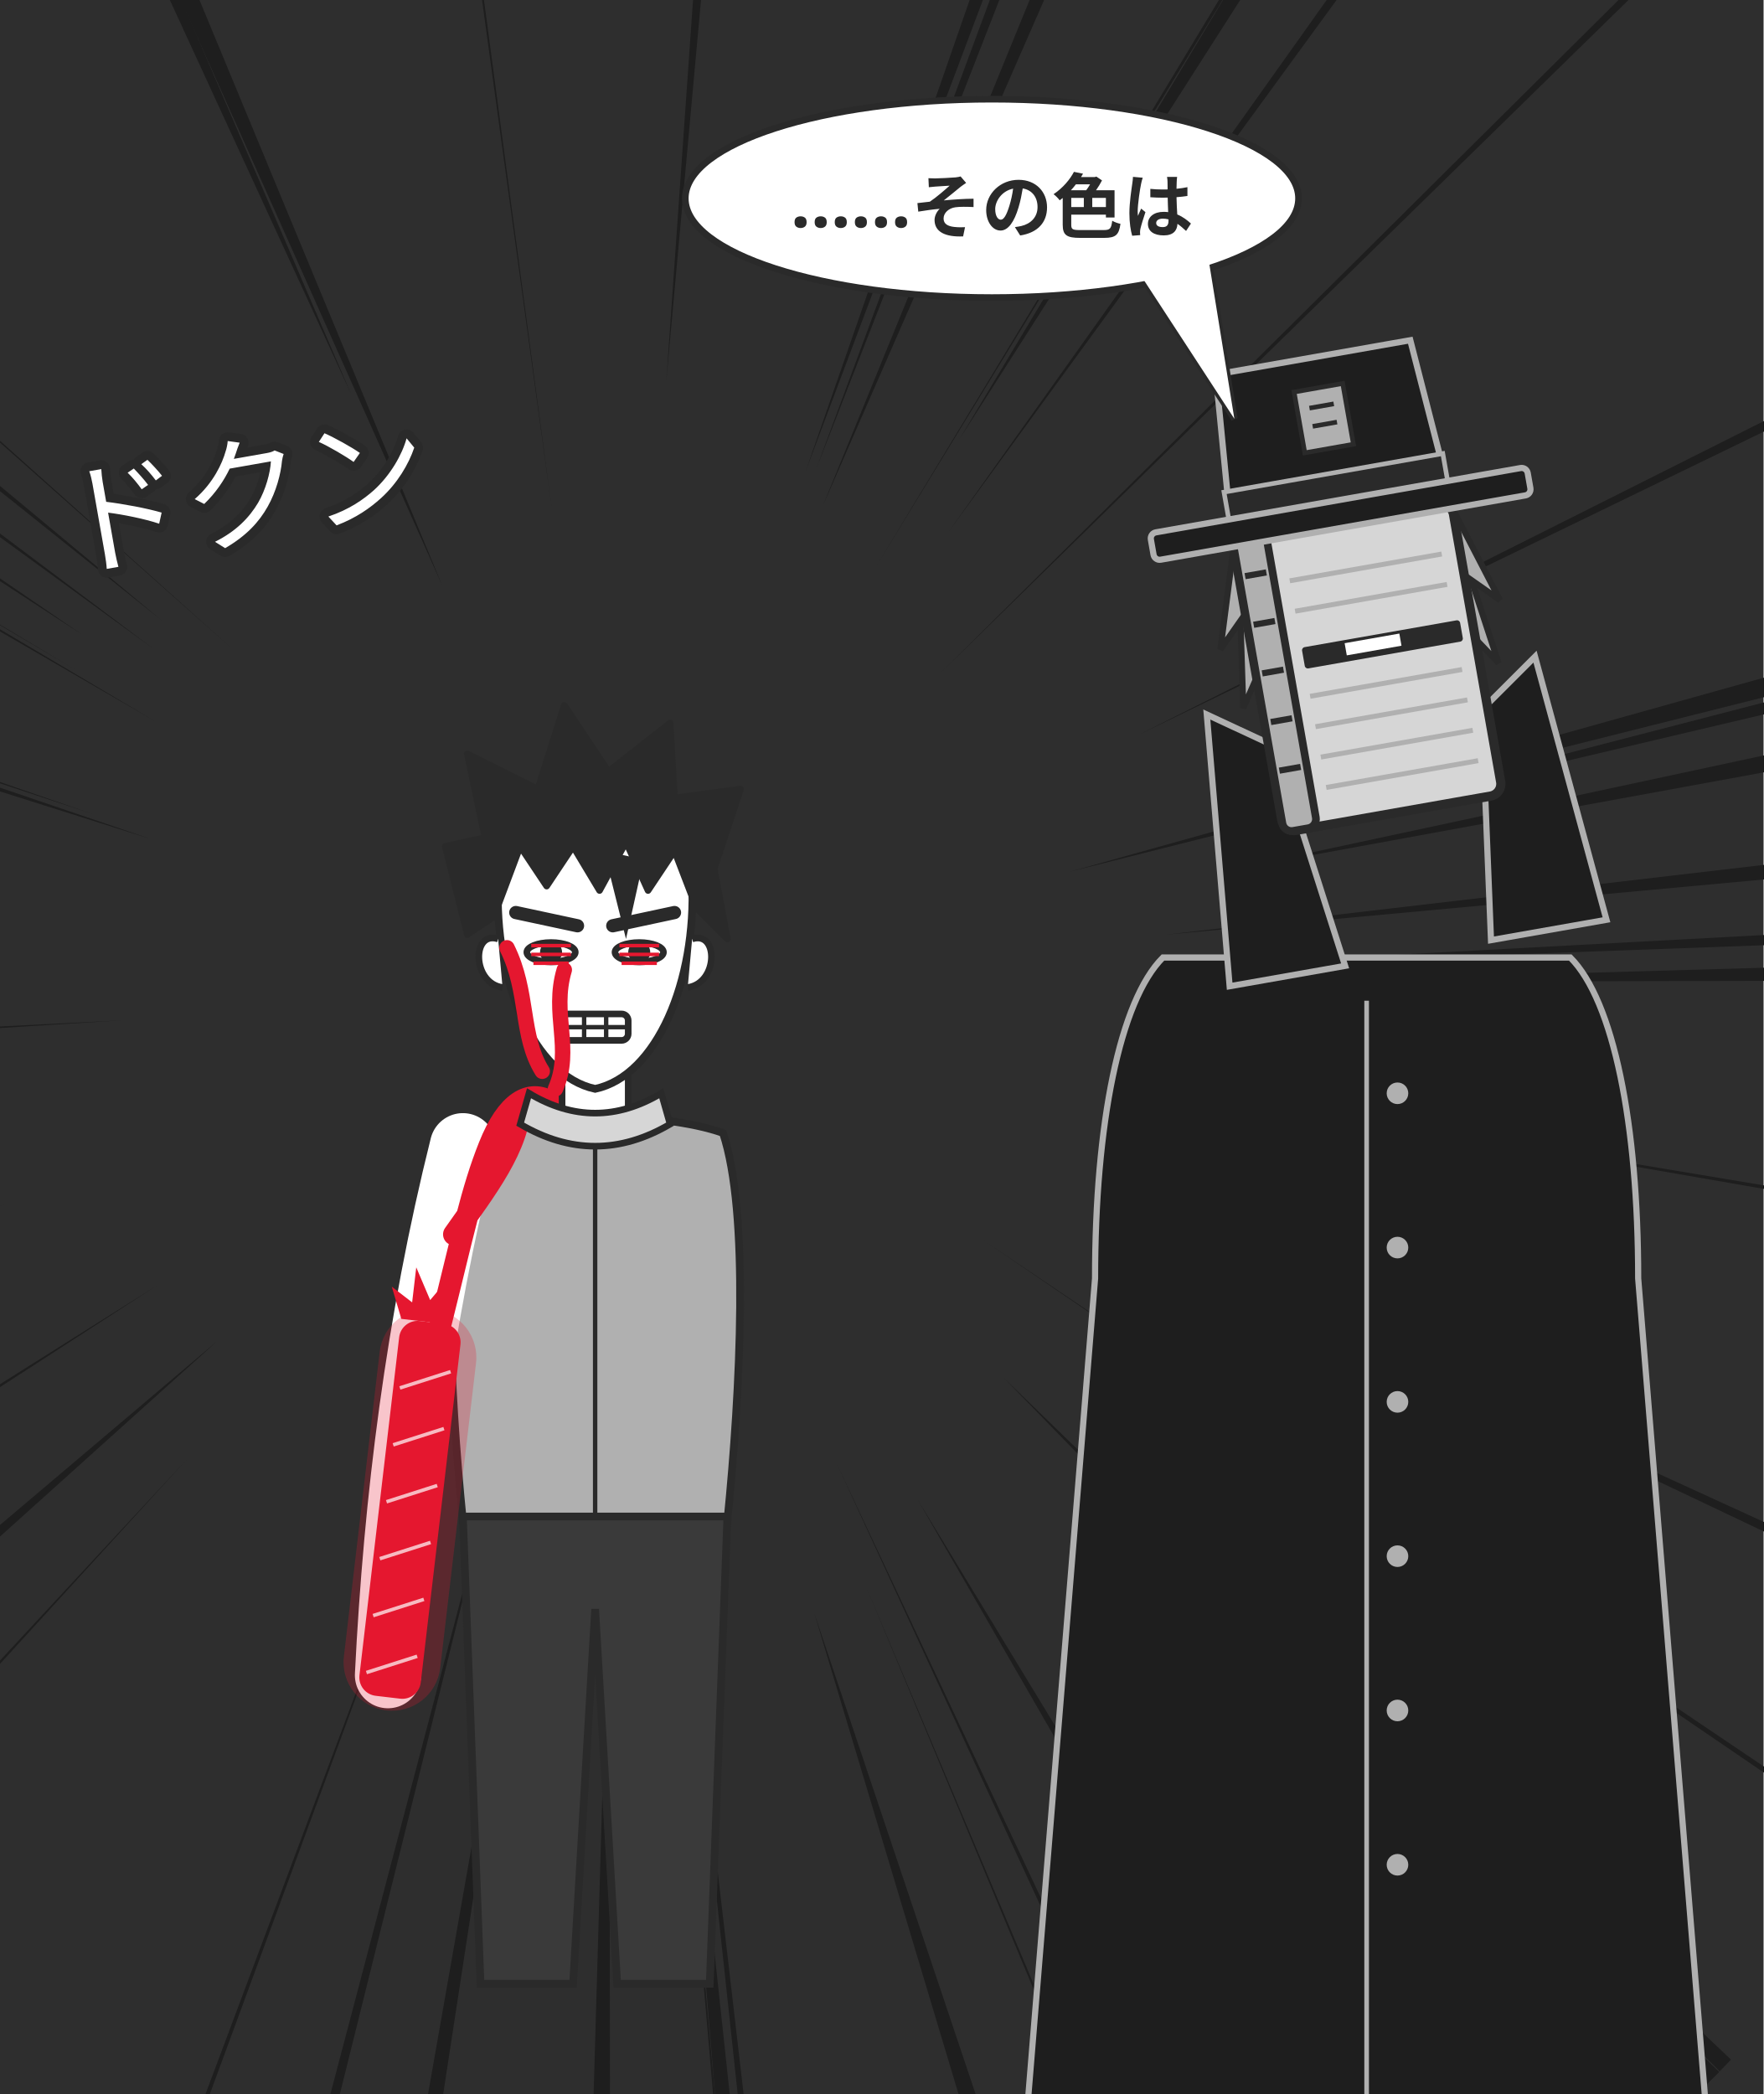
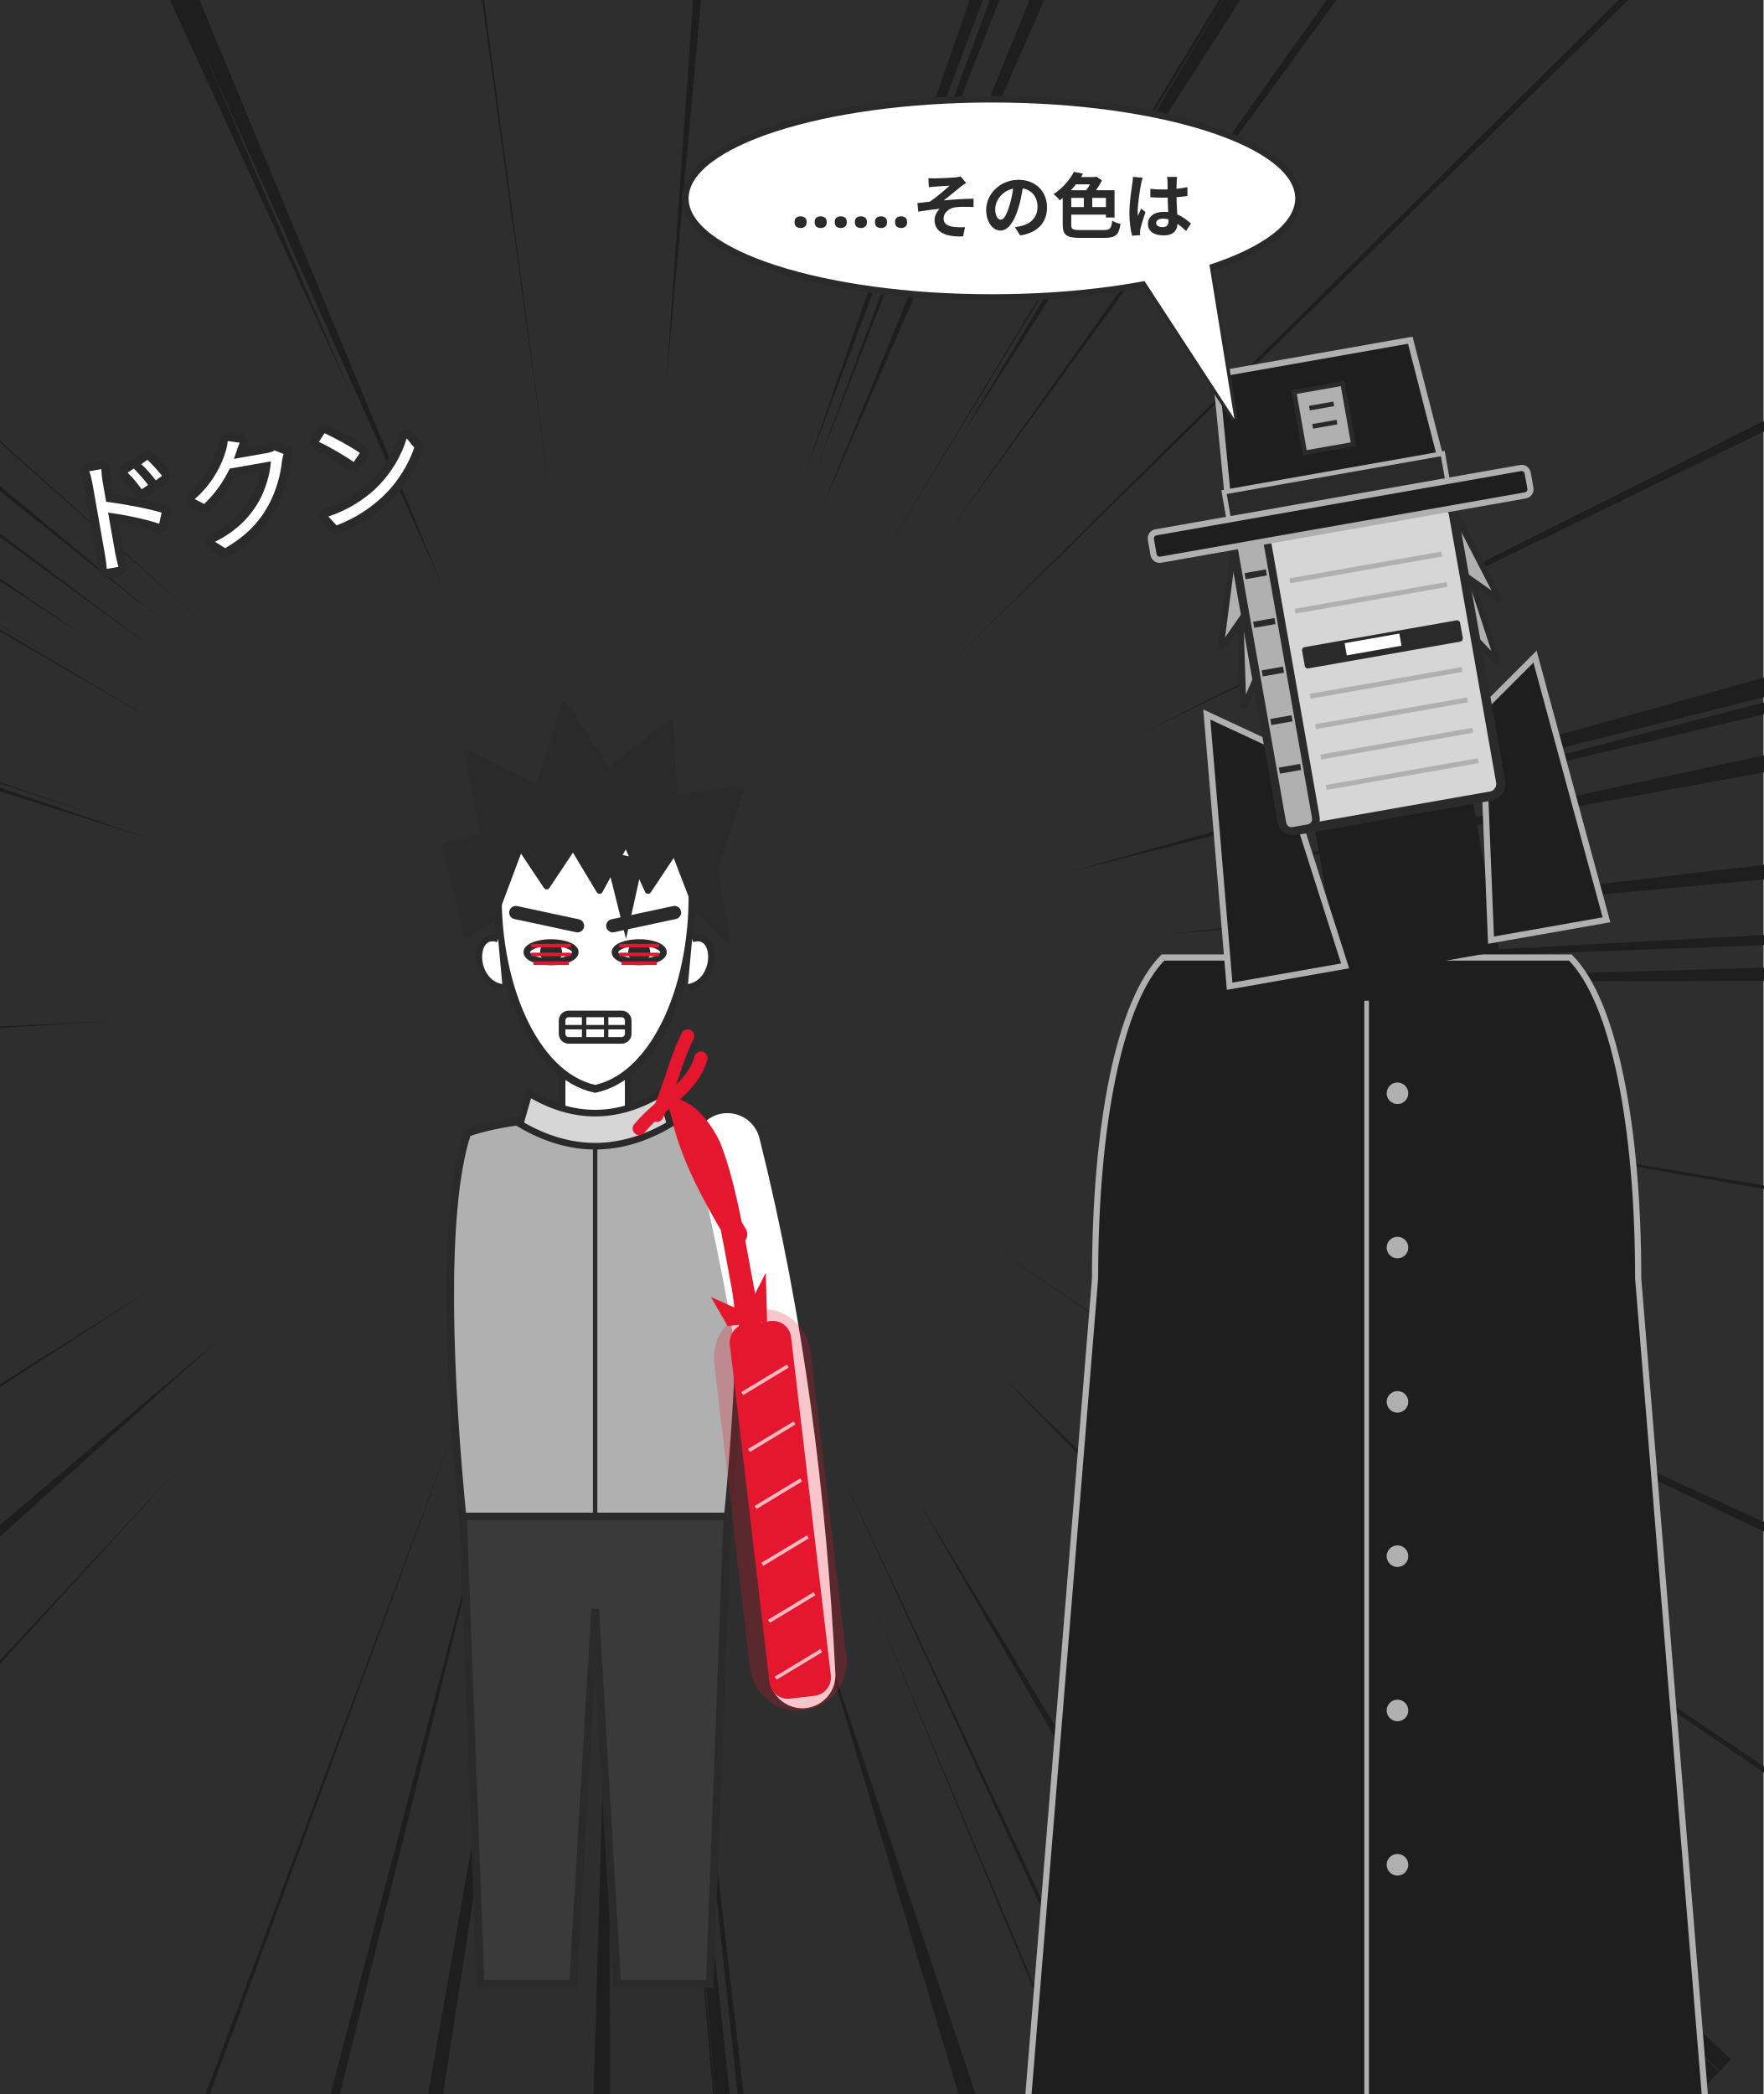
<svg xmlns="http://www.w3.org/2000/svg" viewBox="0 0 800 950">
  <rect width="800" height="950" fill="#2E2E2E" />
  <rect width="800" height="950" fill="#2E2E2E" />
  <g fill="#1E1E1E" opacity="1">
    <polygon points="416.4,680.5 632.2,1055 640.9,1049.8" />
    <polygon points="-2.7,487.3 -414.2,539.6 -413.7,543.7" />
    <polygon points="370.2,213 532.6,-202.9 525.2,-205.7" />
    <polygon points="300.9,687.9 340.5,1147.4 342,1147.2" />
    <polygon points="34.8,304.2 -321.1,91.3 -322.3,93.3" />
    <polygon points="302.6,651.4 355.7,1145.9 360.1,1145.4" />
    <polygon points="574.2,445.5 980,444.6 979.8,433.9" />
    <polygon points="105.2,294.2 -241.8,-16.6 -243.1,-15.1" />
    <polygon points="-22.7,454.7 -419.9,459.3 -419.9,462.2" />
    <polygon points="85,661.8 -195.4,963.8 -192.9,966.1" />
    <polygon points="455.4,625.1 770.7,949.2 780,940" />
    <polygon points="42,369.3 -382,222.6 -383.9,228.1" />
    <polygon points="393.2,720.5 549.4,1096.1 551.2,1095.3" />
    <polygon points="301,669.9 340.9,1147.4 352.1,1146.3" />
    <polygon points="555.6,395.2 967.8,319.7 965.3,307.3" />
    <polygon points="302.3,172.6 340.6,-247.4 331.8,-248.1" />
    <polygon points="487.5,651.1 780.2,939.7 785.3,934.4" />
    <polygon points="369.4,731.8 485.6,1119.2 498,1115.2" />
    <polygon points="71.2,583.2 -311.7,824 -308.5,829.1" />
    <polygon points="98.8,608.2 -251.9,905.1 -242.8,915.6" />
    <polygon points="553.1,496.5 969.8,568.8 970.3,566.2" />
    <polygon points="531.8,438.6 979.5,422.3 979.1,414.6" />
    <polygon points="68.6,380.7 -383.5,226.7 -386.8,237" />
    <polygon points="73.5,281.6 -259.8,4.3 -265.1,10.8" />
    <polygon points="379.7,664.2 573.7,1085.4 577,1083.9" />
    <polygon points="516.5,333.4 909.1,143 906.5,137.7" />
    <polygon points="208.5,642.4 34.9,1105.7 37.5,1106.7" />
    <polygon points="373.2,229.7 557.9,-192.5 547.6,-196.9" />
    <polygon points="159.3,178.8 -0.1,-191.5 -9.2,-187.5" />
    <polygon points="576.3,370.5 956.9,271.8 955.2,265.4" />
    <polygon points="566.5,379.2 960.6,286.3 958.5,277.7" />
    <polygon points="55.2,462.9 -419,486.9 -418.7,493" />
    <polygon points="426.4,305.6 779.8,-40.1 777.3,-42.7" />
    <polygon points="365.5,213.8 523.5,-206.3 513,-210.1" />
    <polygon points="397.7,256.6 644.8,-147.4 642.9,-148.6" />
    <polygon points="226.3,660 103.2,1127.3 109.7,1129" />
    <polygon points="549.1,575.5 913.2,748.5 915.6,743.3" />
    <polygon points="529.3,424 976.8,382.7 975.7,371.9" />
    <polygon points="276.4,705.8 263.5,1149.8 277,1150" />
    <polygon points="250.3,230.7 187.1,-243.8 185.3,-243.6" />
    <polygon points="435.3,199.2 653.5,-142.1 643.7,-148.1" />
    <polygon points="69.4,294.2 -280.8,31 -284.8,36.5" />
    <polygon points="430.1,241.6 691.3,-116.4 686.9,-119.6" />
    <polygon points="247.6,646.5 160.8,1139.8 171.7,1141.6" />
    <polygon points="200.7,265.8 9.4,-195.6 -3,-190.3" />
    <polygon points="37.4,288 -299.5,57.4 -304.8,65.3" />
    <polygon points="70.7,327.4 -322.8,94.1 -325.2,98.2" />
    <polygon points="485.6,395.4 958.2,276.6 954.9,264.2" />
    <polygon points="446.2,562.7 858.6,844 860.1,841.8" />
    <polygon points="2.8,546.2 -381.9,677.9 -380.8,681" />
  </g>
  <g transform="translate(270,430) rotate(0) scale(1,1)">
    <path d="M-58,84 C-70,120 -66,200 -60,260 L60,260 C66,200 70,120 58,84 C30,74 -30,74 -58,84 Z" fill="#B0B0B0" stroke="#2A2A2A" stroke-width="3.5" />
    <path d="M0,86 L0,258" stroke="#2A2A2A" stroke-width="2" />
    <path d="M-60,258 L-52,470 L-10,470 L0,300 L10,470 L52,470 L60,258 Z" fill="#3A3A3A" stroke="#2A2A2A" stroke-width="3.5" />
  </g>
-   <path d="M210,520 C190,600 180,680 176,760" stroke="#FFFFFF" stroke-width="30" stroke-linecap="round" fill="none" />
-   <g transform="translate(176,770) rotate(-83.3)">
+   <path d="M330,520 C350,600 360,680 364,760" stroke="#FFFFFF" stroke-width="30" stroke-linecap="round" fill="none" />
+   <g transform="translate(364,770) rotate(-96.7)">
    <rect x="-6" y="-22" width="183.2" height="44" rx="22" fill="#E5172F" opacity="0.25" />
    <rect x="0" y="-14" width="171.2" height="28" rx="8.4" fill="#E5172F" />
    <line x1="10" y1="-11" x2="20" y2="11" stroke="#FFFFFF" stroke-width="1.6" opacity="0.7" />
    <line x1="36" y1="-11" x2="46" y2="11" stroke="#FFFFFF" stroke-width="1.6" opacity="0.7" />
    <line x1="62" y1="-11" x2="72" y2="11" stroke="#FFFFFF" stroke-width="1.6" opacity="0.7" />
    <line x1="88" y1="-11" x2="98" y2="11" stroke="#FFFFFF" stroke-width="1.6" opacity="0.7" />
    <line x1="114" y1="-11" x2="124" y2="11" stroke="#FFFFFF" stroke-width="1.6" opacity="0.7" />
    <line x1="140" y1="-11" x2="150" y2="11" stroke="#FFFFFF" stroke-width="1.6" opacity="0.7" />
    <path d="M171.2,-14 l14,-6 l-6,10 l16,0 l-14,8 l12,8 l-22,-2 Z" fill="#E5172F" />
  </g>
-   <path d="M200,600 C210,560 214,540 222,520 C230,500 240,494 250,500 M206,560 C220,540 236,520 236,500" fill="none" stroke="#E5172F" stroke-width="10" stroke-linecap="round" />
+   <path d="M340,600 C334,570 330,540 322,520 C314,504 304,500 296,504 M334,560 C322,540 314,524 310,508" fill="none" stroke="#E5172F" stroke-width="10" stroke-linecap="round" />
  <g transform="translate(270,430) rotate(0) scale(1,1)">
    <rect x="-15" y="42" width="30" height="34" fill="#FFFFFF" stroke="#2A2A2A" stroke-width="3" />
    <path d="M-44,-30 C-46,15 -28,58 0,64 C28,58 46,15 44,-30 C40,-72 -40,-72 -44,-30 Z" fill="#FFFFFF" stroke="#2A2A2A" stroke-width="3.5" />
    <path d="M-44,-4 C-56,-8 -56,16 -42,18 M44,-4 C56,-8 56,16 42,18" fill="#FFFFFF" stroke="#2A2A2A" stroke-width="3" />
    <polygon points="-58,-6 -68,-46 -50,-50 -58,-88 -26,-72 -14,-110 6,-80 34,-102 36,-68 66,-72 54,-36 60,-4 46,-18 36,-44 24,-26 14,-48 2,-26 -10,-46 -22,-28 -34,-46 -46,-14" fill="#2A2A2A" stroke="#2A2A2A" stroke-width="3" stroke-linejoin="round" />
    <polygon points="4,-44 14,-4 22,-40" fill="#2A2A2A" />
    <ellipse cx="-20" cy="2" rx="11" ry="4.4" fill="#FFFFFF" stroke="#2A2A2A" stroke-width="3" />
    <circle cx="-20" cy="2" r="5" fill="#2A2A2A" />
    <g stroke="#E5172F" stroke-width="1.6">
      <line x1="-29" y1="-1" x2="-11" y2="-1" />
      <line x1="-29" y1="3" x2="-11" y2="3" />
      <line x1="-28" y1="7" x2="-12" y2="7" />
    </g>
    <ellipse cx="20" cy="2" rx="11" ry="4.4" fill="#FFFFFF" stroke="#2A2A2A" stroke-width="3" />
    <circle cx="20" cy="2" r="5" fill="#2A2A2A" />
    <g stroke="#E5172F" stroke-width="1.6">
      <line x1="11" y1="-1" x2="29" y2="-1" />
      <line x1="11" y1="3" x2="29" y2="3" />
      <line x1="12" y1="7" x2="28" y2="7" />
    </g>
    <path d="M-36,-16 L-8,-10 M36,-16 L8,-10" stroke="#2A2A2A" stroke-width="6" stroke-linecap="round" />
    <rect x="-15" y="30" width="30" height="12" rx="3" fill="#FFFFFF" stroke="#2A2A2A" stroke-width="3" />
    <path d="M-15,36 L15,36 M-5,30 L-5,42 M5,30 L5,42" stroke="#2A2A2A" stroke-width="2" />
    <path d="M-30,66 Q0,84 30,66 L34,80 Q0,100 -34,80 Z" fill="#D6D6D6" stroke="#2A2A2A" stroke-width="3" />
  </g>
-   <path d="M246,486 C236,470 240,450 230,430 M252,494 C260,476 250,460 256,440" fill="none" stroke="#E5172F" stroke-width="7" stroke-linecap="round" />
+   <path d="M298,506 C304,494 306,482 312,470 M290,512 C300,500 314,494 318,480" fill="none" stroke="#E5172F" stroke-width="6" stroke-linecap="round" />
  <text x="110" y="220" font-family="Dela Gothic One, IPAGothic, sans-serif" font-size="56" fill="#FFFFFF" stroke="#2A2A2A" stroke-width="8" paint-order="stroke" stroke-linejoin="round" text-anchor="middle" dominant-baseline="central" letter-spacing="0" transform="rotate(-10 110 220)">ドクン</text>
  <g transform="translate(620,300) rotate(0) scale(1.4,1.4)">
    <path d="M-66,96 C-80,110 -88,150 -88,200 L-128,690 L128,690 L88,200 C88,150 80,110 66,96 Z" fill="#1E1E1E" stroke="#B0B0B0" stroke-width="2" />
    <path d="M0,110 L0,690" stroke="#B0B0B0" stroke-width="1.5" />
    <g fill="#B0B0B0">
      <circle cx="10" cy="140" r="3.5" />
      <circle cx="10" cy="190" r="3.5" />
      <circle cx="10" cy="240" r="3.5" />
      <circle cx="10" cy="290" r="3.5" />
      <circle cx="10" cy="340" r="3.5" />
      <circle cx="10" cy="390" r="3.5" />
    </g>
    <path d="M-90,630 L-120,690 M90,630 L120,690" stroke="#B0B0B0" stroke-width="1.2" />
  </g>
  <g transform="translate(620,300) rotate(-10) scale(1.4,1.4)">
+     <rect x="-26" y="40" width="52" height="60" fill="#1E1E1E" />
    <polygon points="-62,96 -54,8 -34,22 -24,96" fill="#1E1E1E" stroke="#B0B0B0" stroke-width="2" />
    <polygon points="62,96 54,8 34,22 24,96" fill="#1E1E1E" stroke="#B0B0B0" stroke-width="2" />
    <path d="M-36,-44 L-46,-12 L-38,-20 L-42,8 L-34,-4 L-34,-44 Z M36,-44 L46,-12 L38,-20 L42,8 L34,-4 L34,-44 Z" fill="#B0B0B0" stroke="#2A2A2A" stroke-width="2" />
    <rect x="-36" y="-46" width="72" height="96" rx="4" fill="#D6D6D6" stroke="#2A2A2A" stroke-width="3" />
    <g stroke="#B0B0B0" stroke-width="1.6">
      <line x1="-20" y1="-30" x2="30" y2="-30" />
      <line x1="-20" y1="-20" x2="30" y2="-20" />
      <line x1="-20" y1="8" x2="30" y2="8" />
      <line x1="-20" y1="18" x2="30" y2="18" />
      <line x1="-20" y1="28" x2="30" y2="28" />
      <line x1="-20" y1="38" x2="30" y2="38" />
    </g>
    <rect x="-36" y="-46" width="11" height="96" rx="3" fill="#B0B0B0" stroke="#2A2A2A" stroke-width="2.5" />
    <g stroke="#2A2A2A" stroke-width="2">
      <line x1="-34" y1="-34" x2="-27" y2="-34" />
      <line x1="-34" y1="-18" x2="-27" y2="-18" />
      <line x1="-34" y1="-2" x2="-27" y2="-2" />
      <line x1="-34" y1="14" x2="-27" y2="14" />
      <line x1="-34" y1="30" x2="-27" y2="30" />
    </g>
    <rect x="-20" y="-8" width="52" height="7" rx="1" fill="#2A2A2A" />
    <rect x="-6" y="-7" width="18" height="4" fill="#FFFFFF" />
    <path d="M-36,-48 L-32,-100 L32,-100 L36,-48 Z" fill="#1E1E1E" stroke="#B0B0B0" stroke-width="2" />
    <rect x="-36" y="-62" width="72" height="9" fill="#2A2A2A" stroke="#B0B0B0" stroke-width="1.5" />
    <rect x="-8" y="-90" width="16" height="20" fill="#B0B0B0" stroke="#2A2A2A" stroke-width="1.5" />
    <line x1="-4" y1="-84" x2="4" y2="-84" stroke="#2A2A2A" stroke-width="1.5" />
    <line x1="-4" y1="-78" x2="4" y2="-78" stroke="#2A2A2A" stroke-width="1.5" />
    <rect x="-62" y="-53" width="124" height="9" rx="2" fill="#1E1E1E" stroke="#B0B0B0" stroke-width="2" />
  </g>
  <path d="M514,119.5 L560,190 L546.7,107.8" fill="#FFFFFF" stroke="#2A2A2A" stroke-width="3" />
  <ellipse cx="450" cy="90" rx="139.1" ry="45" fill="#FFFFFF" stroke="#2A2A2A" stroke-width="3" />
  <path d="M514,119.5 L560,190 L546.7,107.8 Z" fill="#FFFFFF" stroke="none" />
  <text x="450" y="90" font-family="Zen Kaku Gothic New, IPAGothic, sans-serif" font-size="32" font-weight="700" fill="#2A2A2A" text-anchor="middle" dominant-baseline="central">……その色は</text>
</svg>
